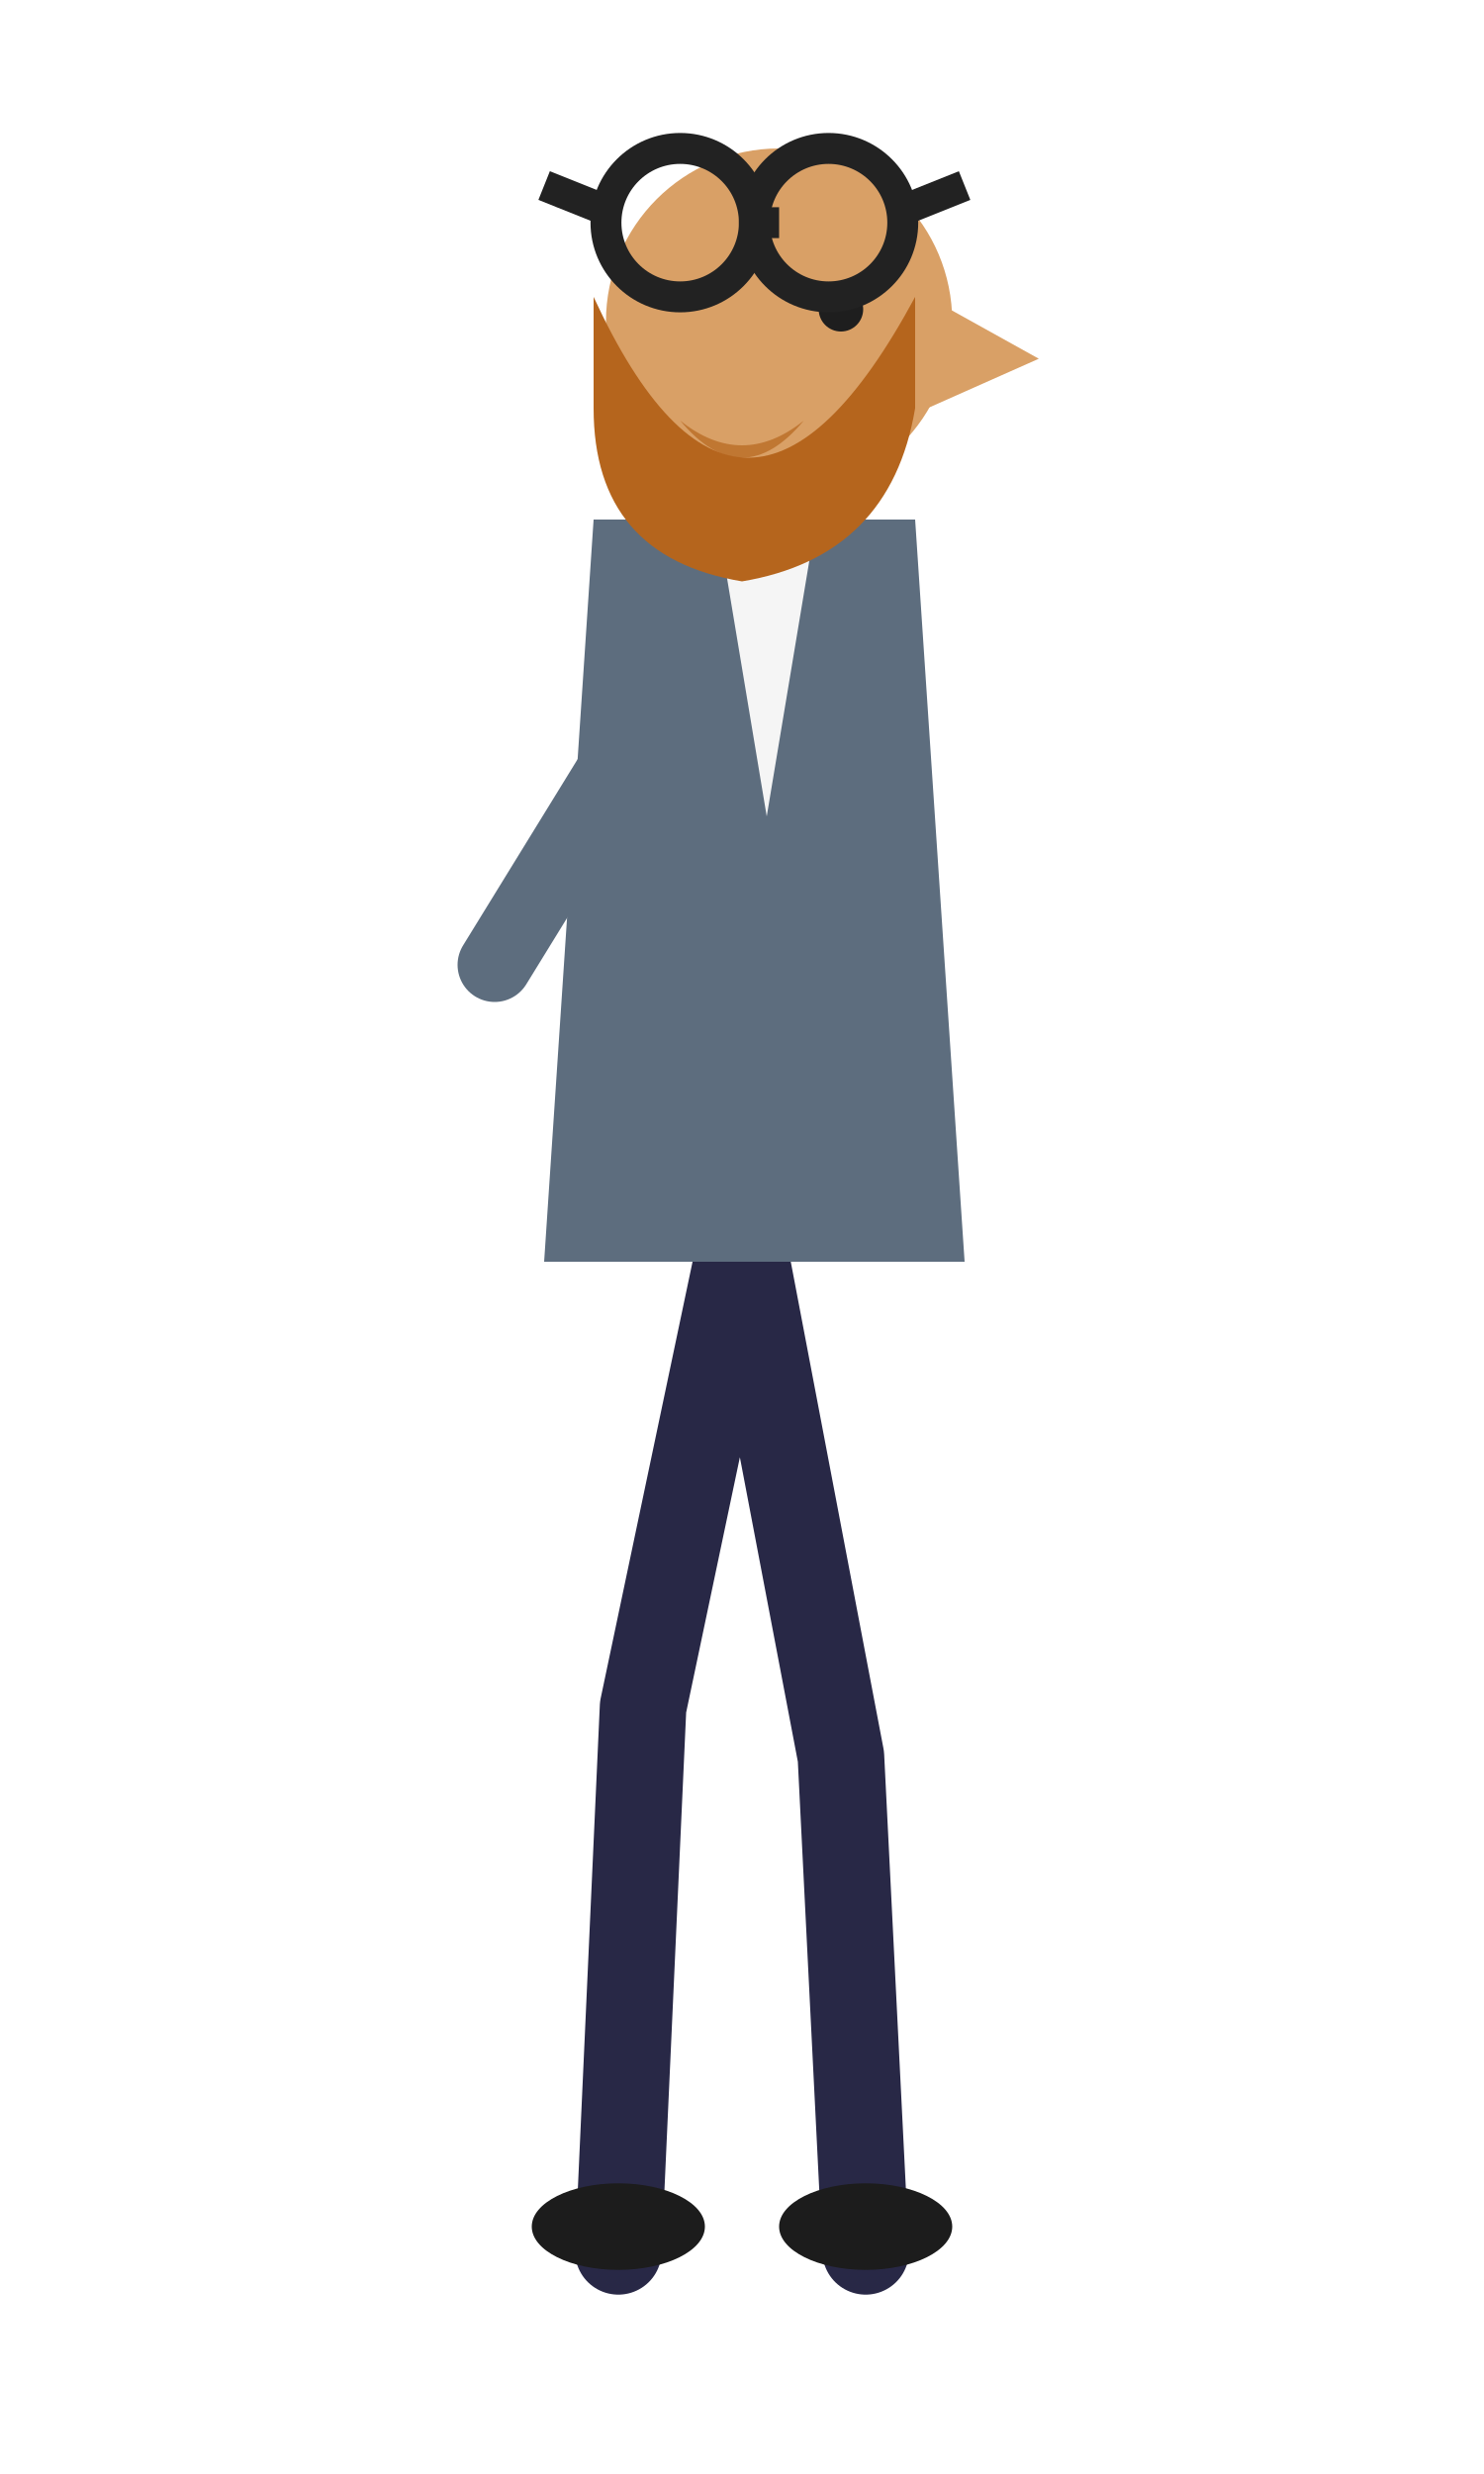
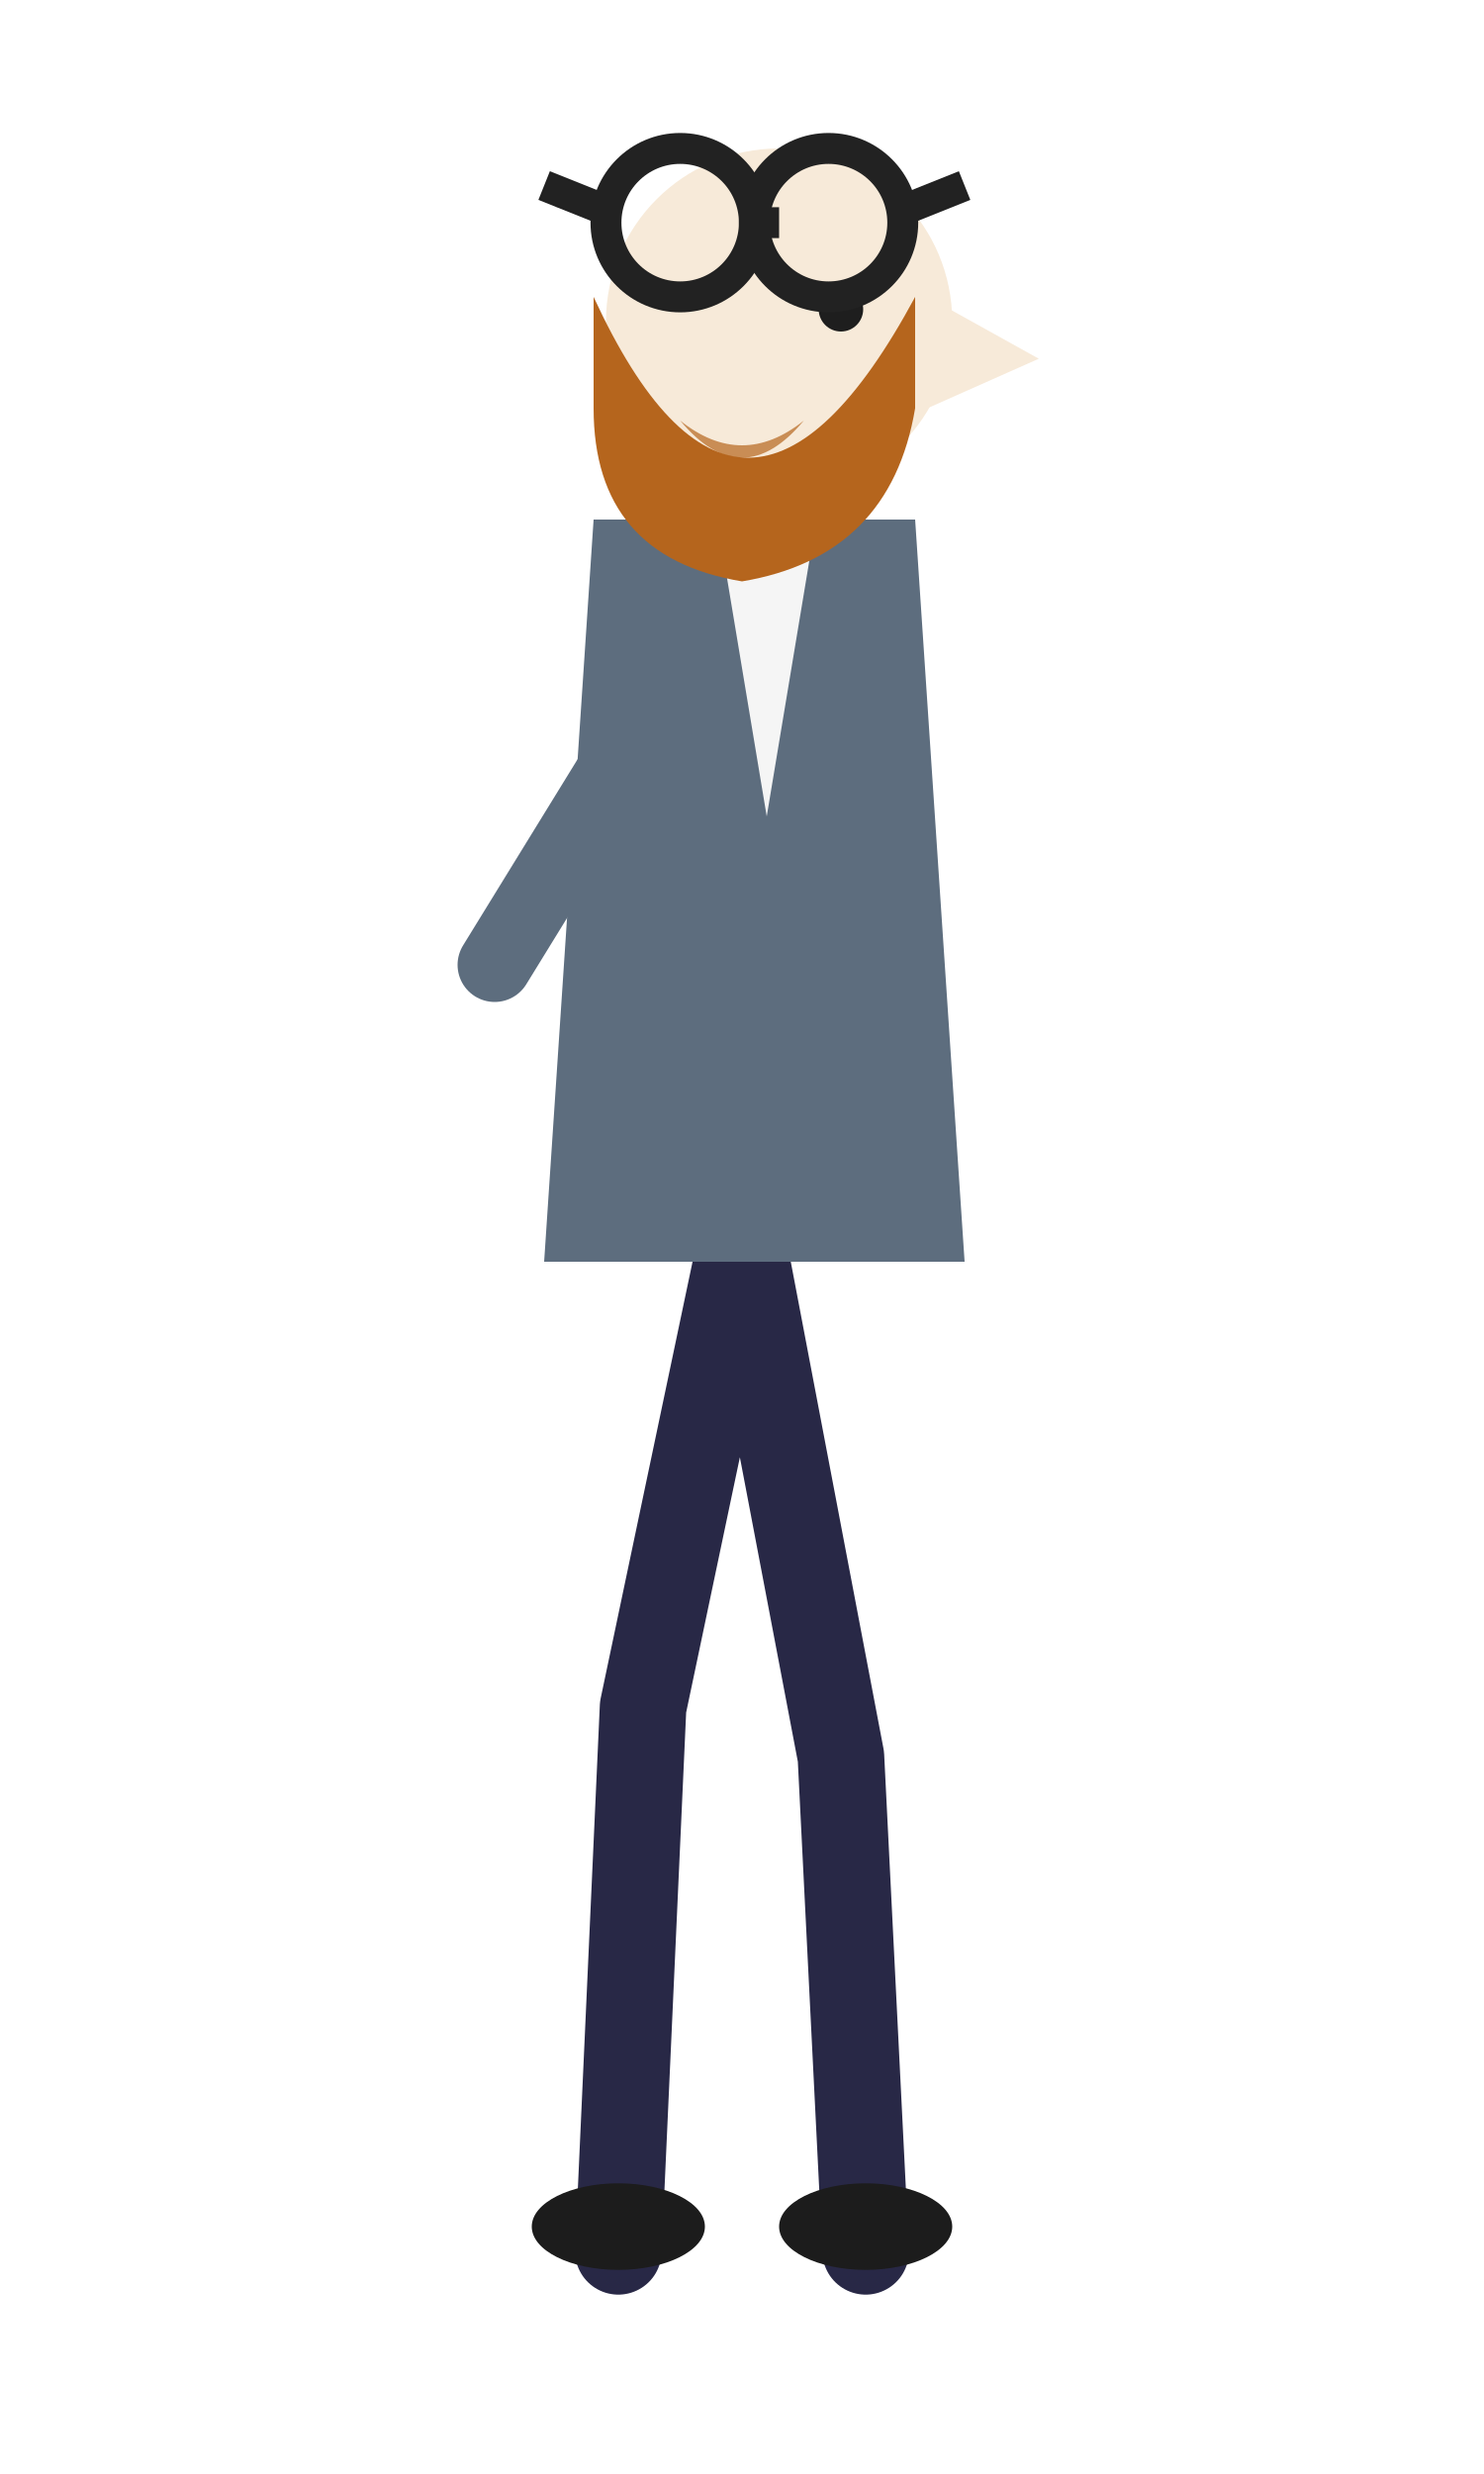
<svg xmlns="http://www.w3.org/2000/svg" viewBox="0 0 120 200" width="120" height="200">
  <g stroke="#282846" stroke-width="7" stroke-linecap="round" fill="none" stroke-linejoin="round">
    <path d="M60 100 L68 142 L70 182 M60 100 L52 138 L50 182" />
  </g>
  <ellipse cx="70" cy="180" rx="7" ry="3.5" fill="#1c1c1c" />
  <ellipse cx="50" cy="180" rx="7" ry="3.5" fill="#1c1c1c" />
  <path d="M48 42 L74 42 L78 102 L44 102 Z" fill="#5d6d7e" />
  <path d="M58 42 L66 42 L62 66 Z" fill="#f5f5f5" />
  <g stroke="#5d6d7e" stroke-width="6" stroke-linecap="round" fill="none">
    <path d="M56 52 L40 78" />
  </g>
-   <circle cx="63" cy="26" r="14" fill="#d9a066" />
-   <path d="M75 24 L84 29 L75 33 Z" fill="#d9a066" />
+   <circle cx="63" cy="26" r="14" fill="#f7ead9" />
+   <path d="M75 24 L84 29 L75 33 Z" fill="#f7ead9" />
  <path d="" fill="#b5651d" />
  <circle cx="68" cy="25" r="1.8" fill="#1e1e1e" />
  <g stroke="#222" stroke-width="2.5" fill="none">
    <circle cx="55" cy="18" r="6" />
    <circle cx="67" cy="18" r="6" />
    <path d="M61 18 L63 18 M49 17 L44 15 M73 17 L78 15" />
  </g>
  <path d="M48 24 Q60 50 74 24 L74 33 Q72 45 60 47 Q48 45 48 33 Z" fill="#b5651d" />
  <path d="M55 34 Q60 38 65 34 Q60 40 55 34 Z" fill="#b5651d" opacity="0.7" />
</svg>
